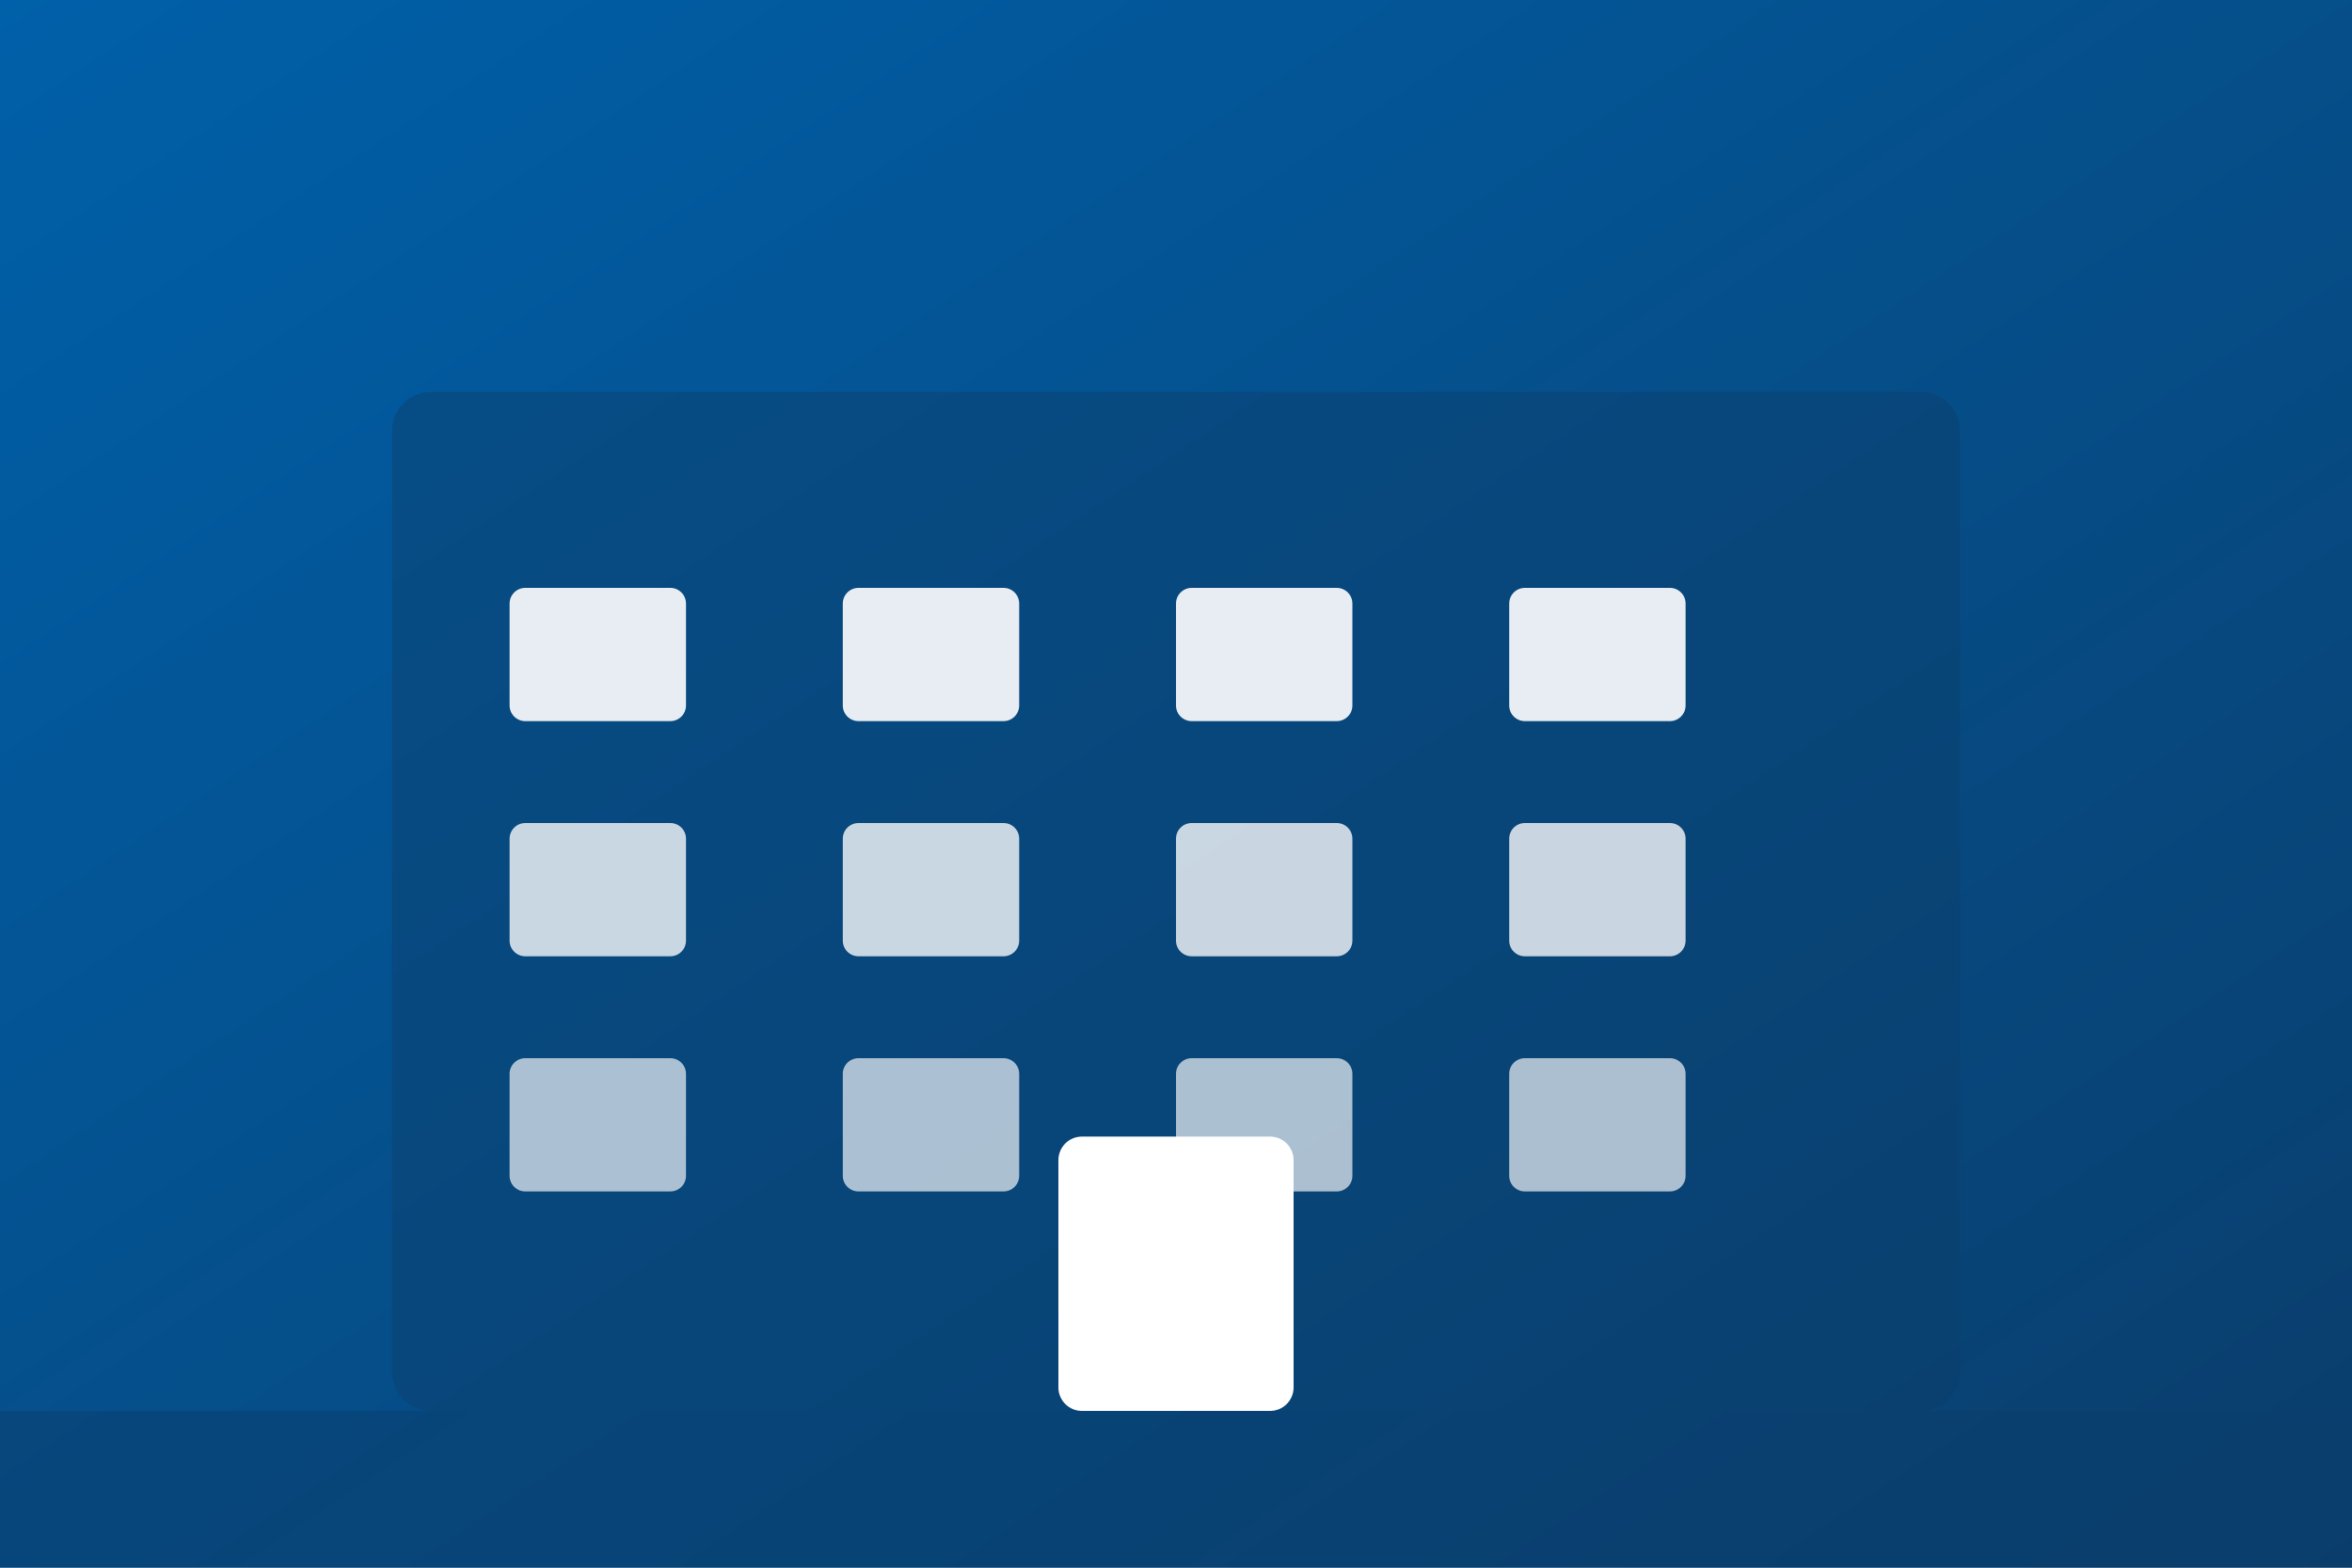
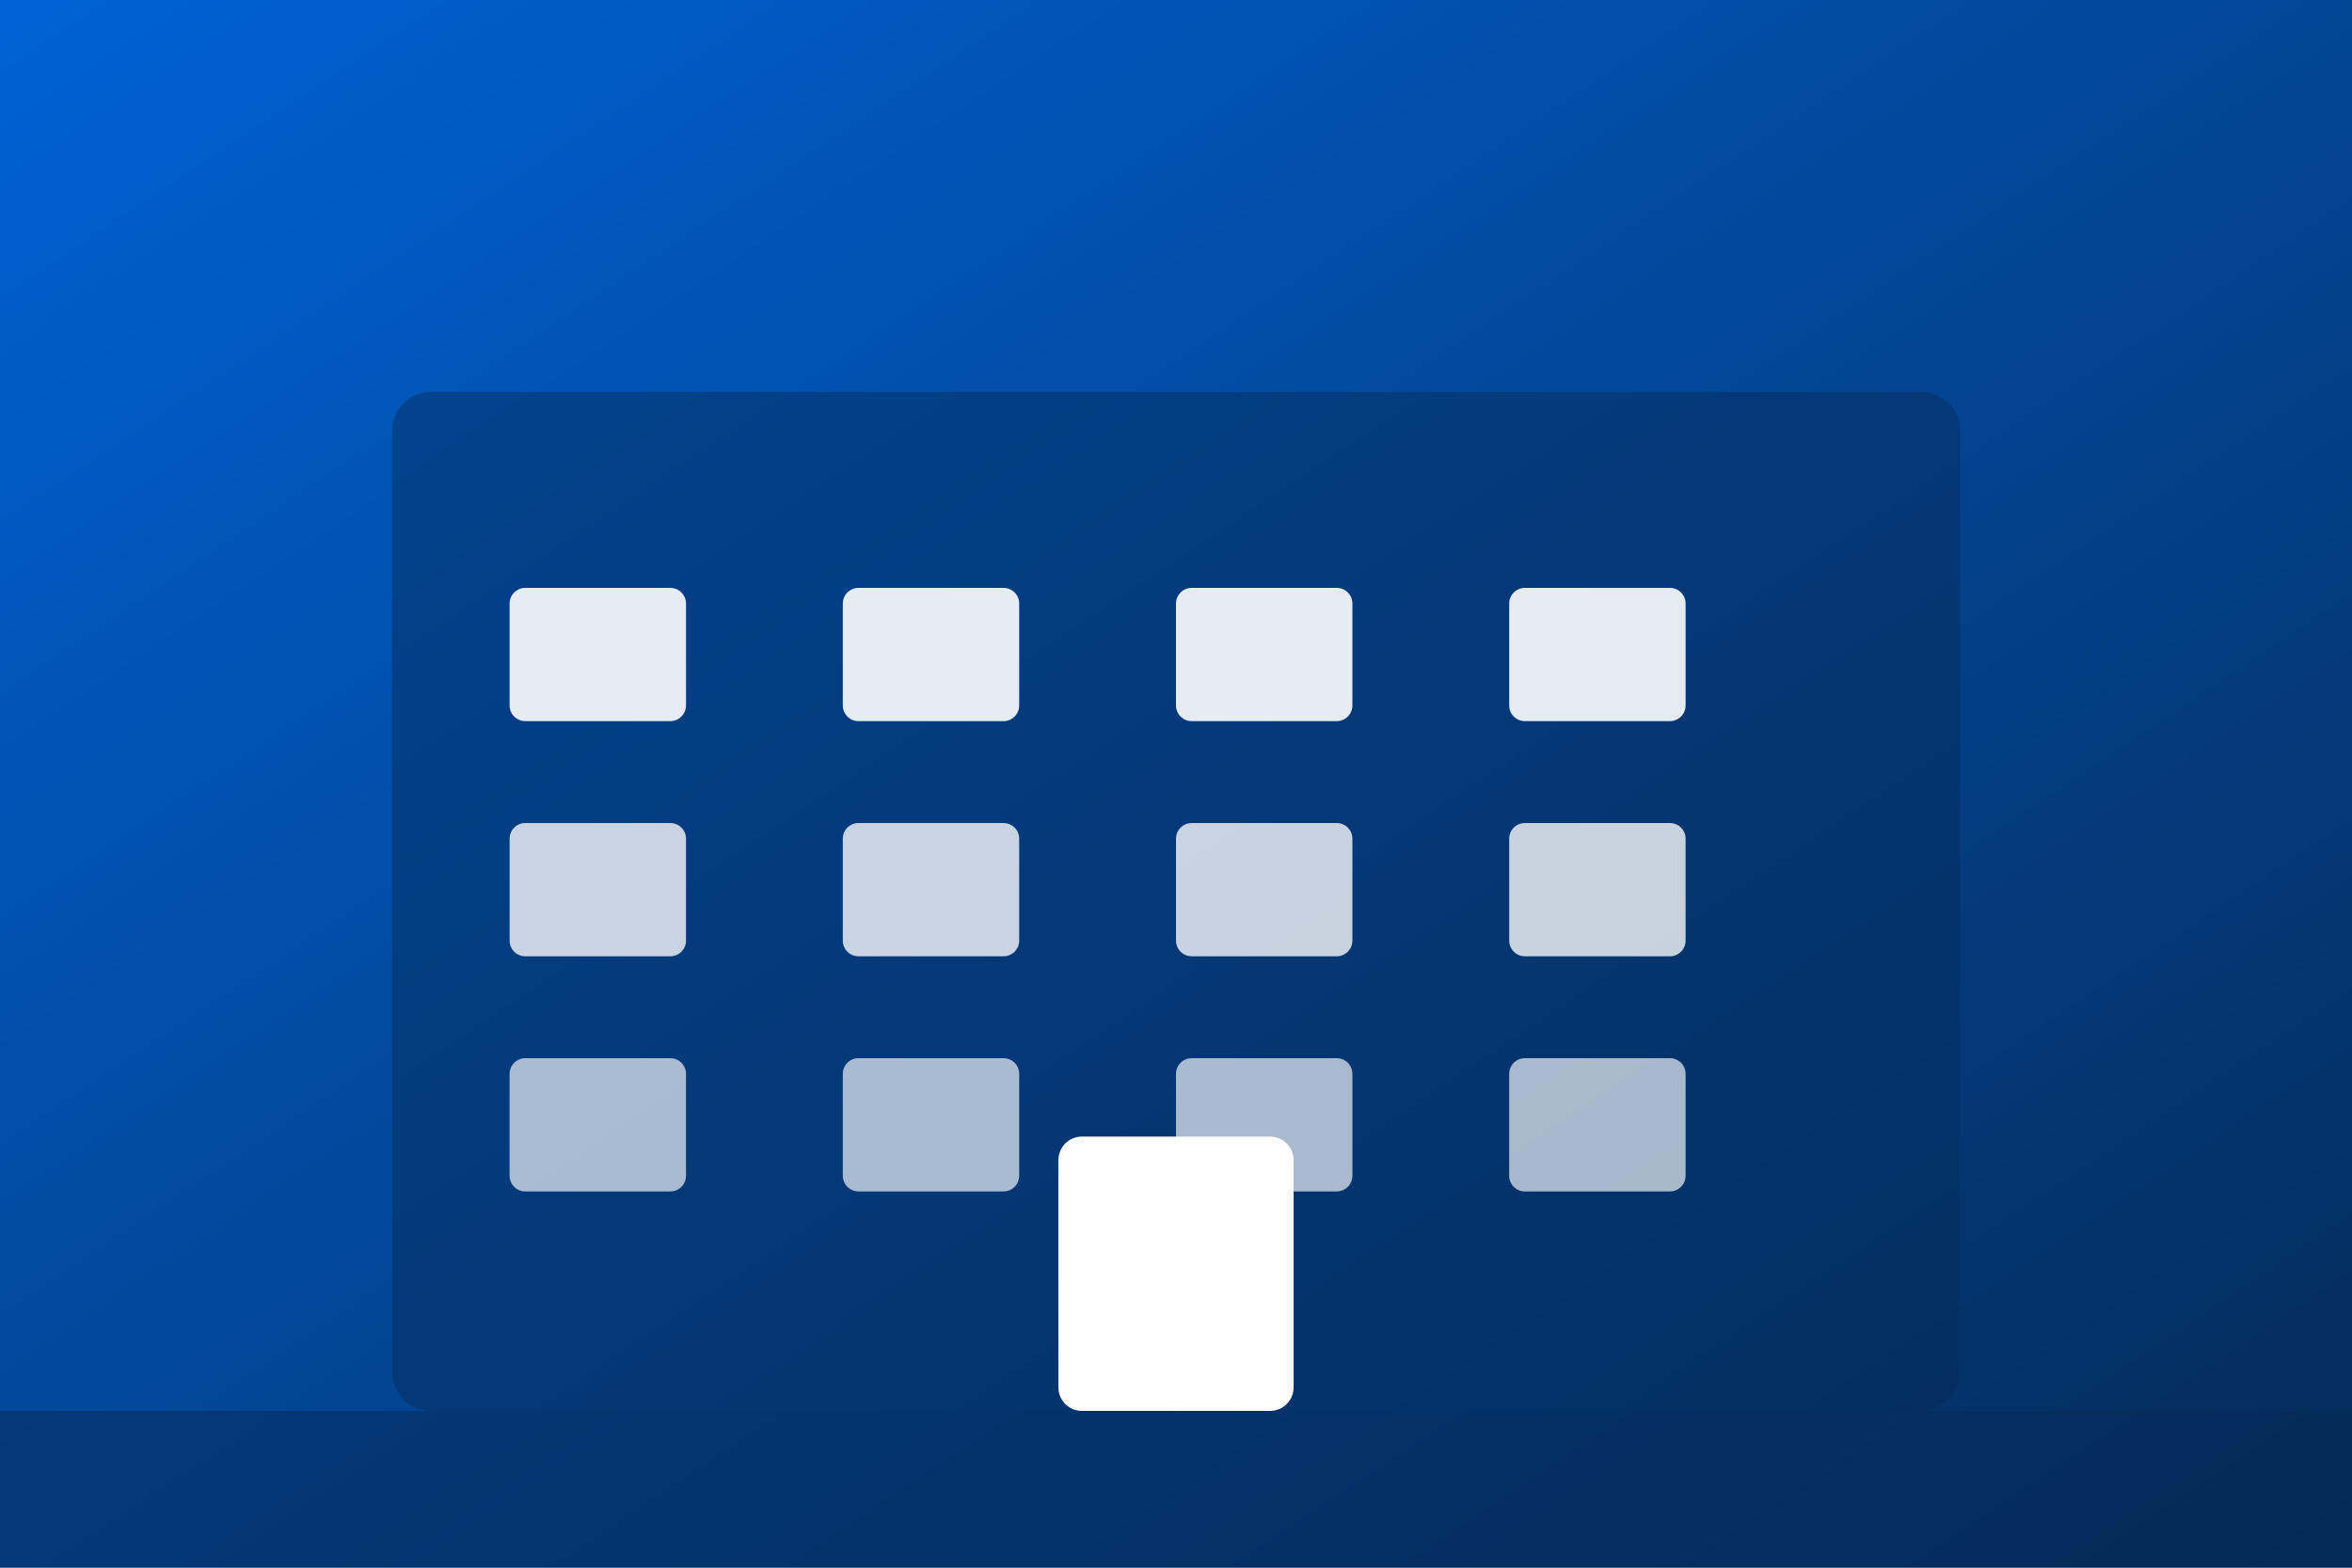
<svg xmlns="http://www.w3.org/2000/svg" viewBox="0 0 600 400" preserveAspectRatio="xMidYMid slice">
  <defs>
    <linearGradient id="g" x1="0" y1="0" x2="1" y2="1">
-       <stop offset="0" stop-color="#0060A9" />
-       <stop offset="1" stop-color="#0A3D6B" />
+       <stop offset="0" stop-color="#0062D6" />
+       <stop offset="1" stop-color="#052A57" />
    </linearGradient>
  </defs>
  <rect width="600" height="400" fill="url(#g)" />
-   <rect x="100" y="100" width="400" height="260" rx="10" fill="#0A3D6B" opacity=".45" />
+   <rect x="100" y="100" width="400" height="260" rx="10" fill="#052A57" opacity=".45" />
  <rect x="130" y="150" width="45" height="34" rx="4" fill="#fff" opacity="0.9" />
  <rect x="215" y="150" width="45" height="34" rx="4" fill="#fff" opacity="0.9" />
  <rect x="300" y="150" width="45" height="34" rx="4" fill="#fff" opacity="0.9" />
  <rect x="385" y="150" width="45" height="34" rx="4" fill="#fff" opacity="0.9" />
  <rect x="130" y="210" width="45" height="34" rx="4" fill="#fff" opacity="0.78" />
  <rect x="215" y="210" width="45" height="34" rx="4" fill="#fff" opacity="0.78" />
  <rect x="300" y="210" width="45" height="34" rx="4" fill="#fff" opacity="0.78" />
  <rect x="385" y="210" width="45" height="34" rx="4" fill="#fff" opacity="0.78" />
  <rect x="130" y="270" width="45" height="34" rx="4" fill="#fff" opacity="0.66" />
  <rect x="215" y="270" width="45" height="34" rx="4" fill="#fff" opacity="0.66" />
  <rect x="300" y="270" width="45" height="34" rx="4" fill="#fff" opacity="0.66" />
  <rect x="385" y="270" width="45" height="34" rx="4" fill="#fff" opacity="0.66" />
  <rect x="270" y="290" width="60" height="70" rx="6" fill="#fff" />
-   <rect x="0" y="360" width="600" height="40" fill="#0A3D6B" opacity=".5" />
+   <rect x="0" y="360" width="600" height="40" fill="#052A57" opacity=".5" />
</svg>
